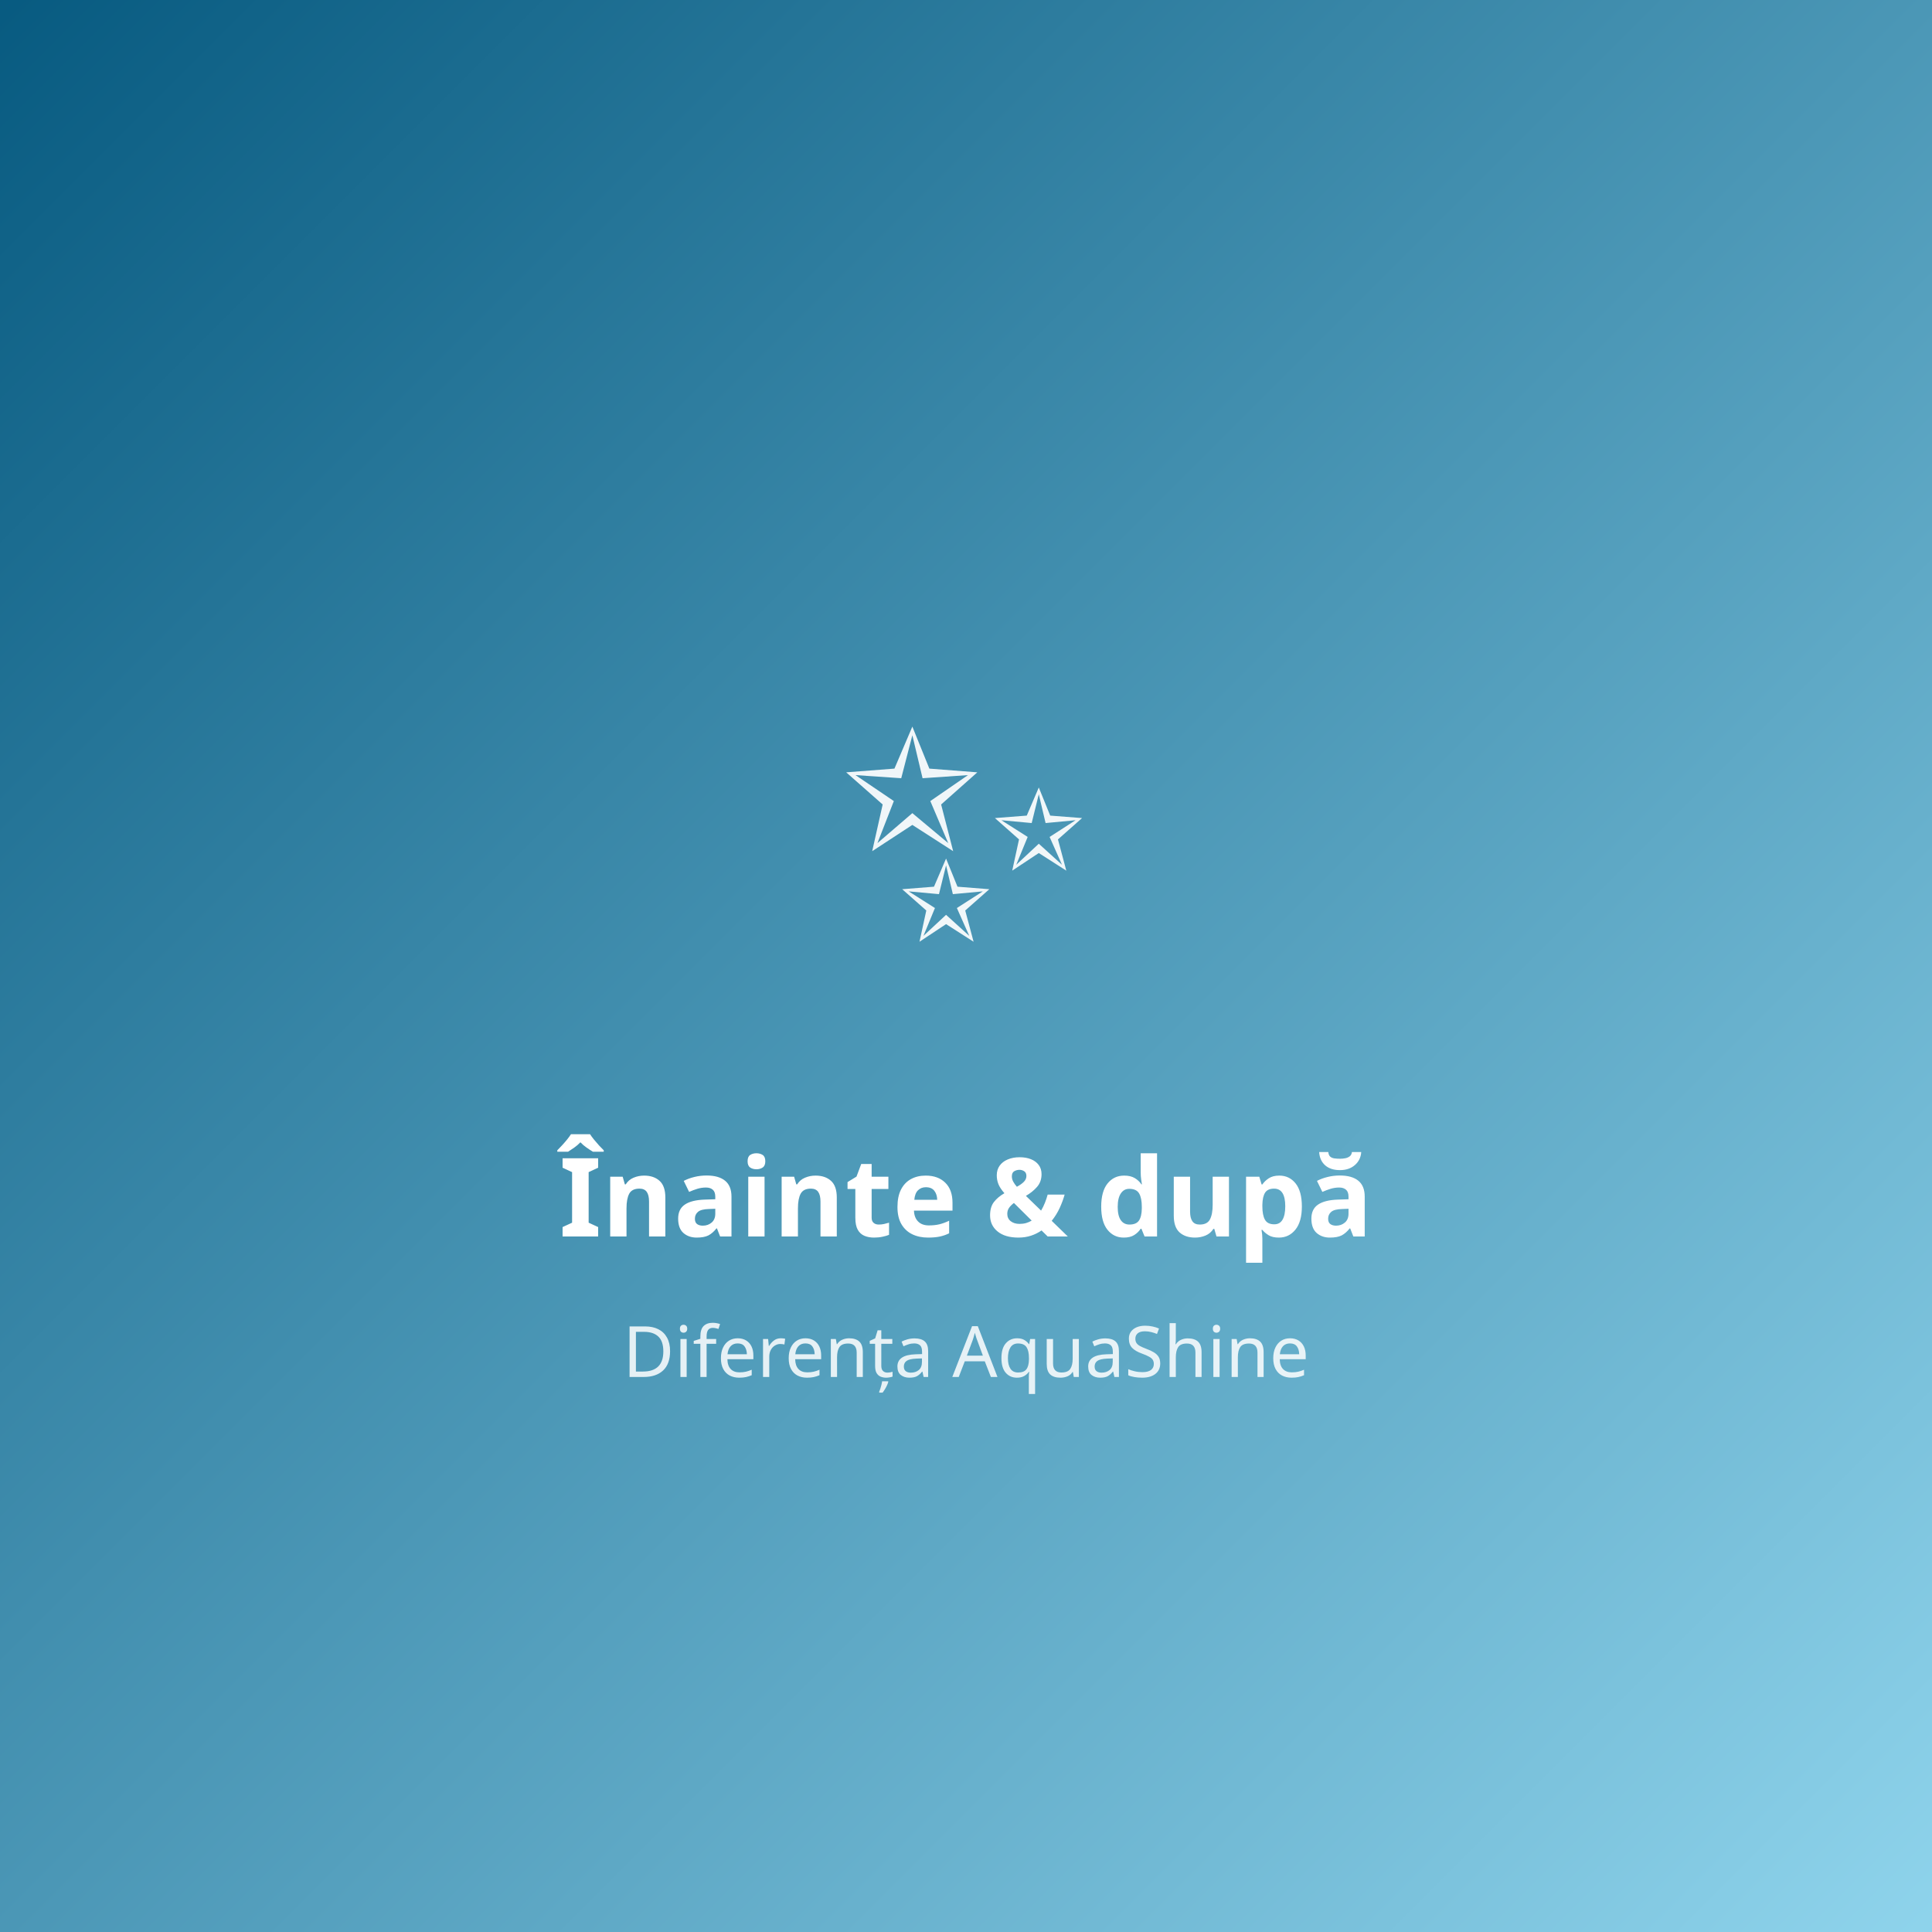
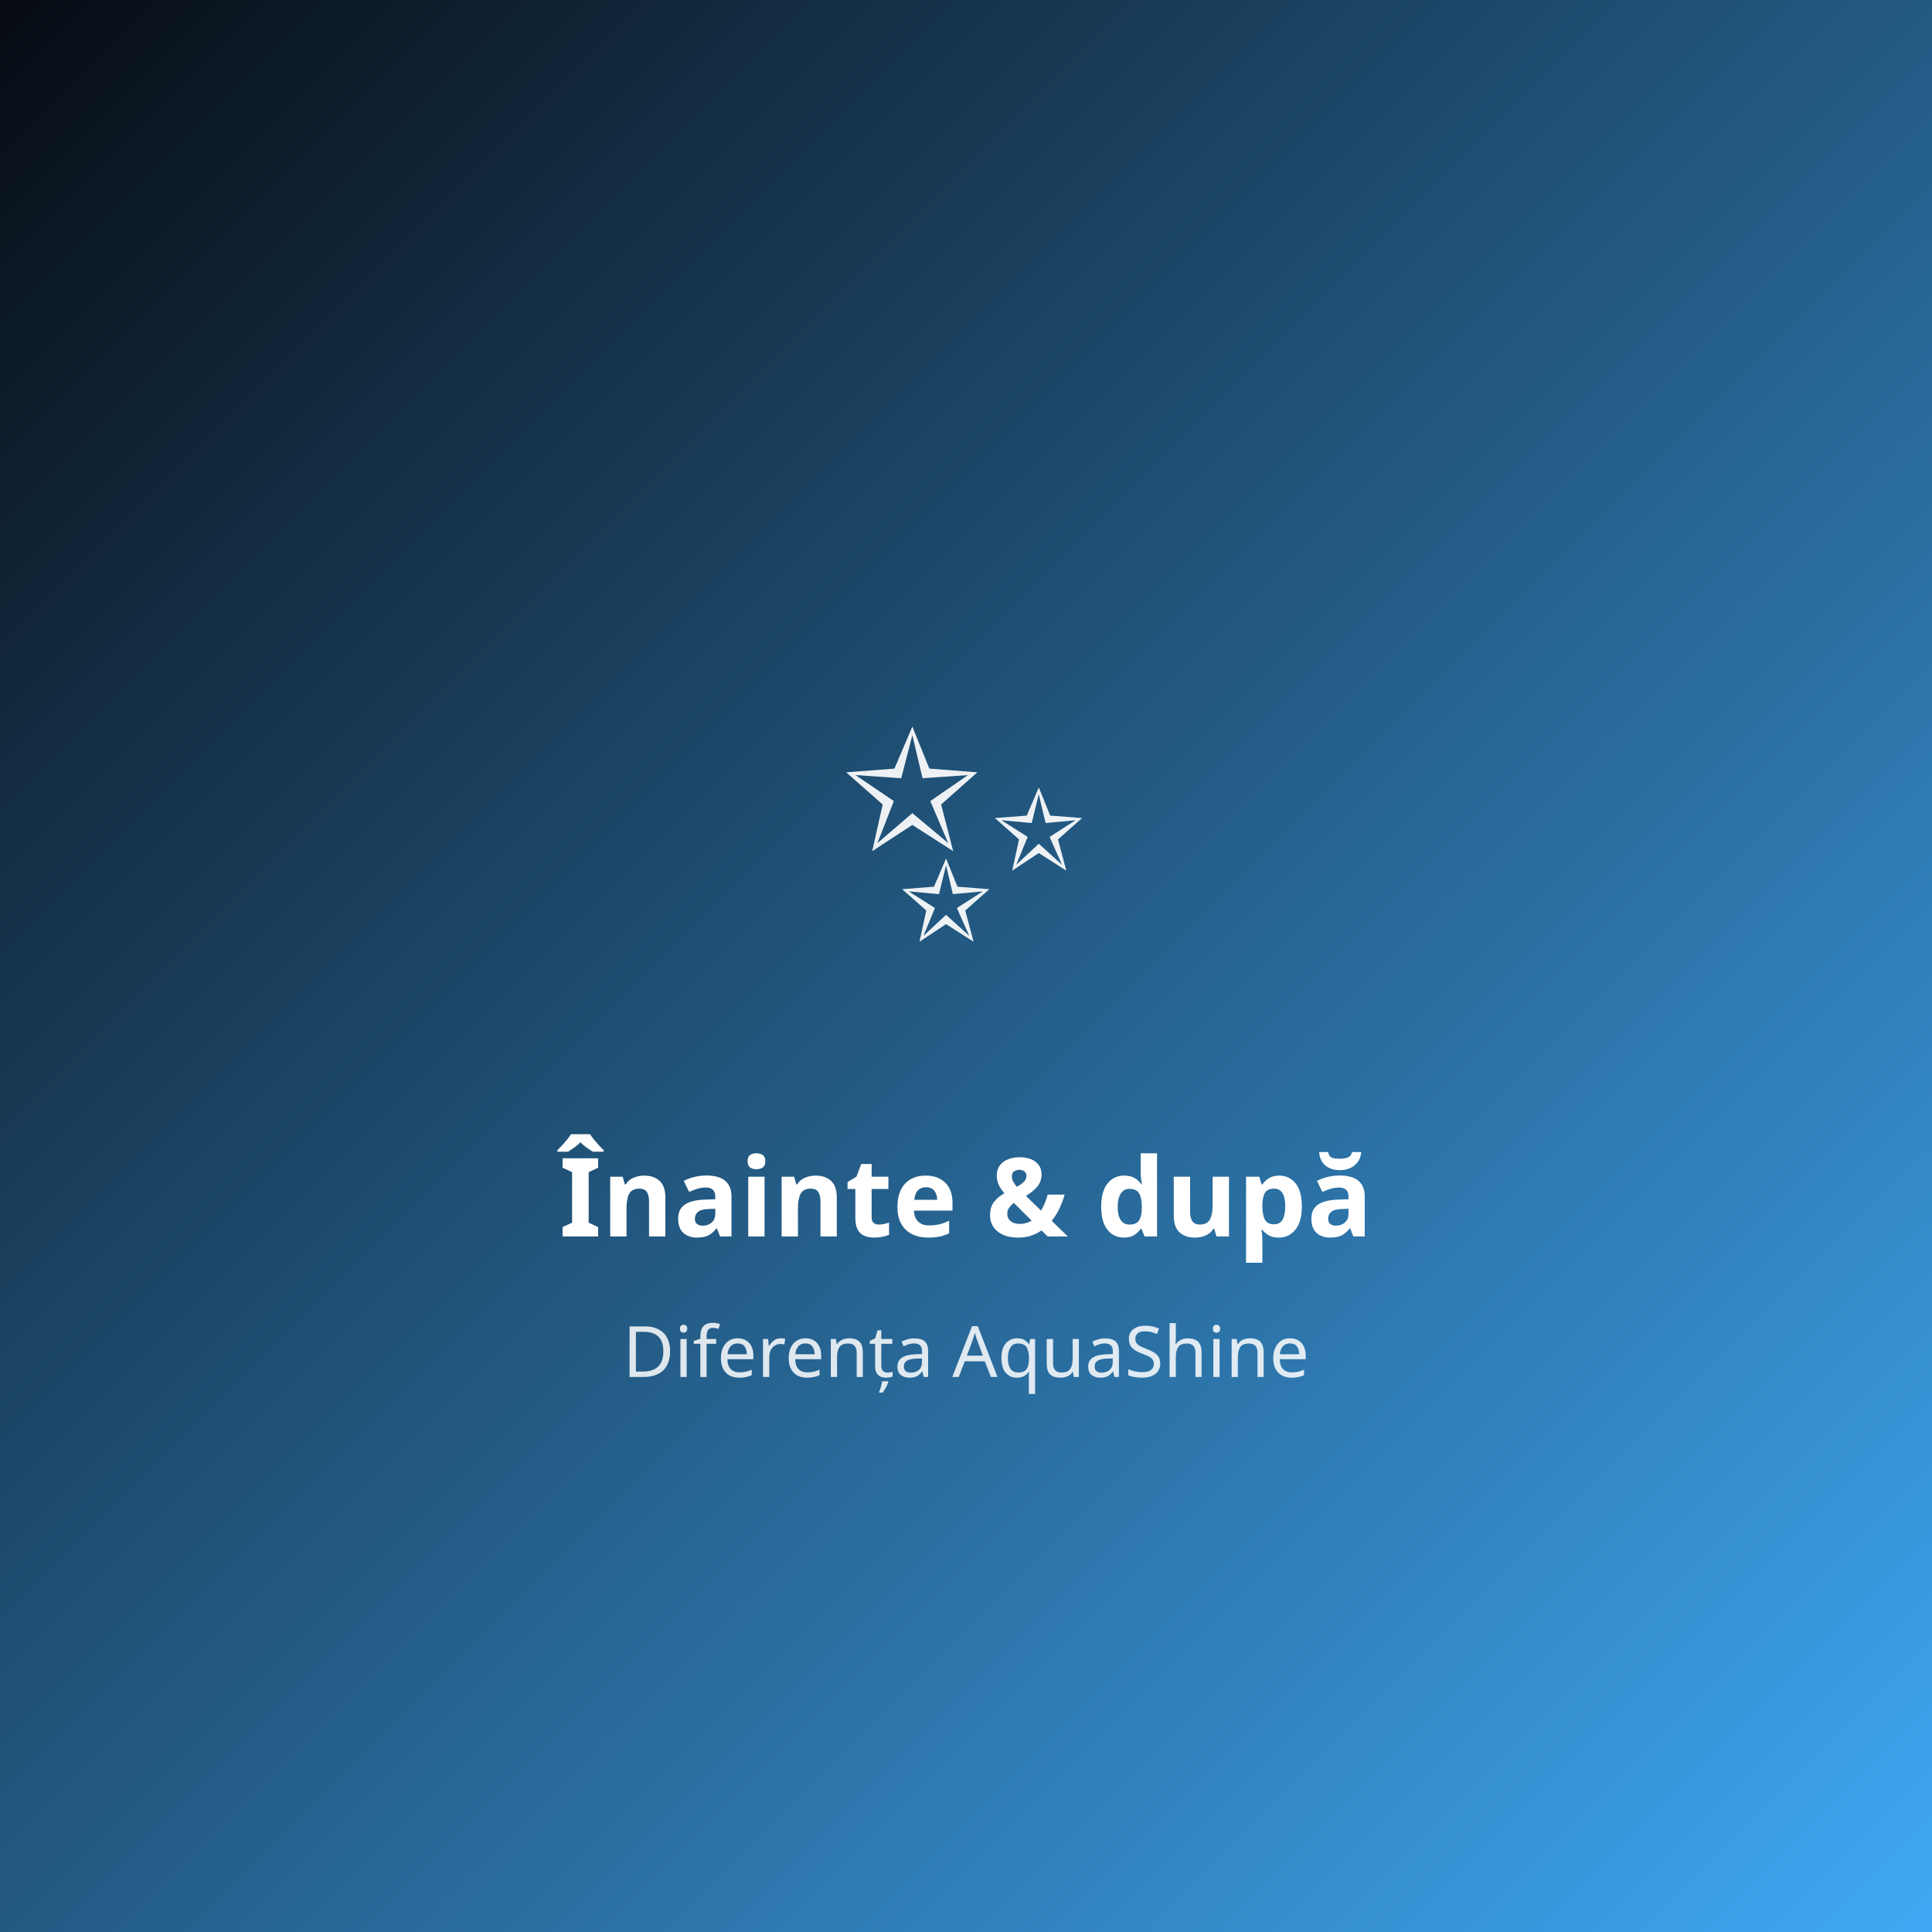
<svg xmlns="http://www.w3.org/2000/svg" width="600" height="600" viewBox="0 0 600 600">
  <defs>
    <linearGradient id="g6" x1="0" y1="0" x2="1" y2="1">
-       <stop offset="0%" stop-color="#075a80" />
-       <stop offset="100%" stop-color="#8fd4ec" />
+       <stop offset="0%" stop-color="#070b12" />
+       <stop offset="100%" stop-color="#3fa9f5" />
    </linearGradient>
  </defs>
  <rect width="600" height="600" fill="url(#g6)" />
  <text x="50%" y="44%" font-family="Verdana, sans-serif" font-size="96" fill="#ffffff" fill-opacity="0.92" text-anchor="middle" dominant-baseline="middle">✨</text>
  <text x="50%" y="62%" font-family="Verdana, sans-serif" font-size="34" font-weight="bold" fill="#ffffff" text-anchor="middle" dominant-baseline="middle">Înainte &amp; după</text>
  <text x="50%" y="70%" font-family="Verdana, sans-serif" font-size="22" fill="#ffffff" fill-opacity="0.85" text-anchor="middle" dominant-baseline="middle">Diferența AquaShine</text>
</svg>
